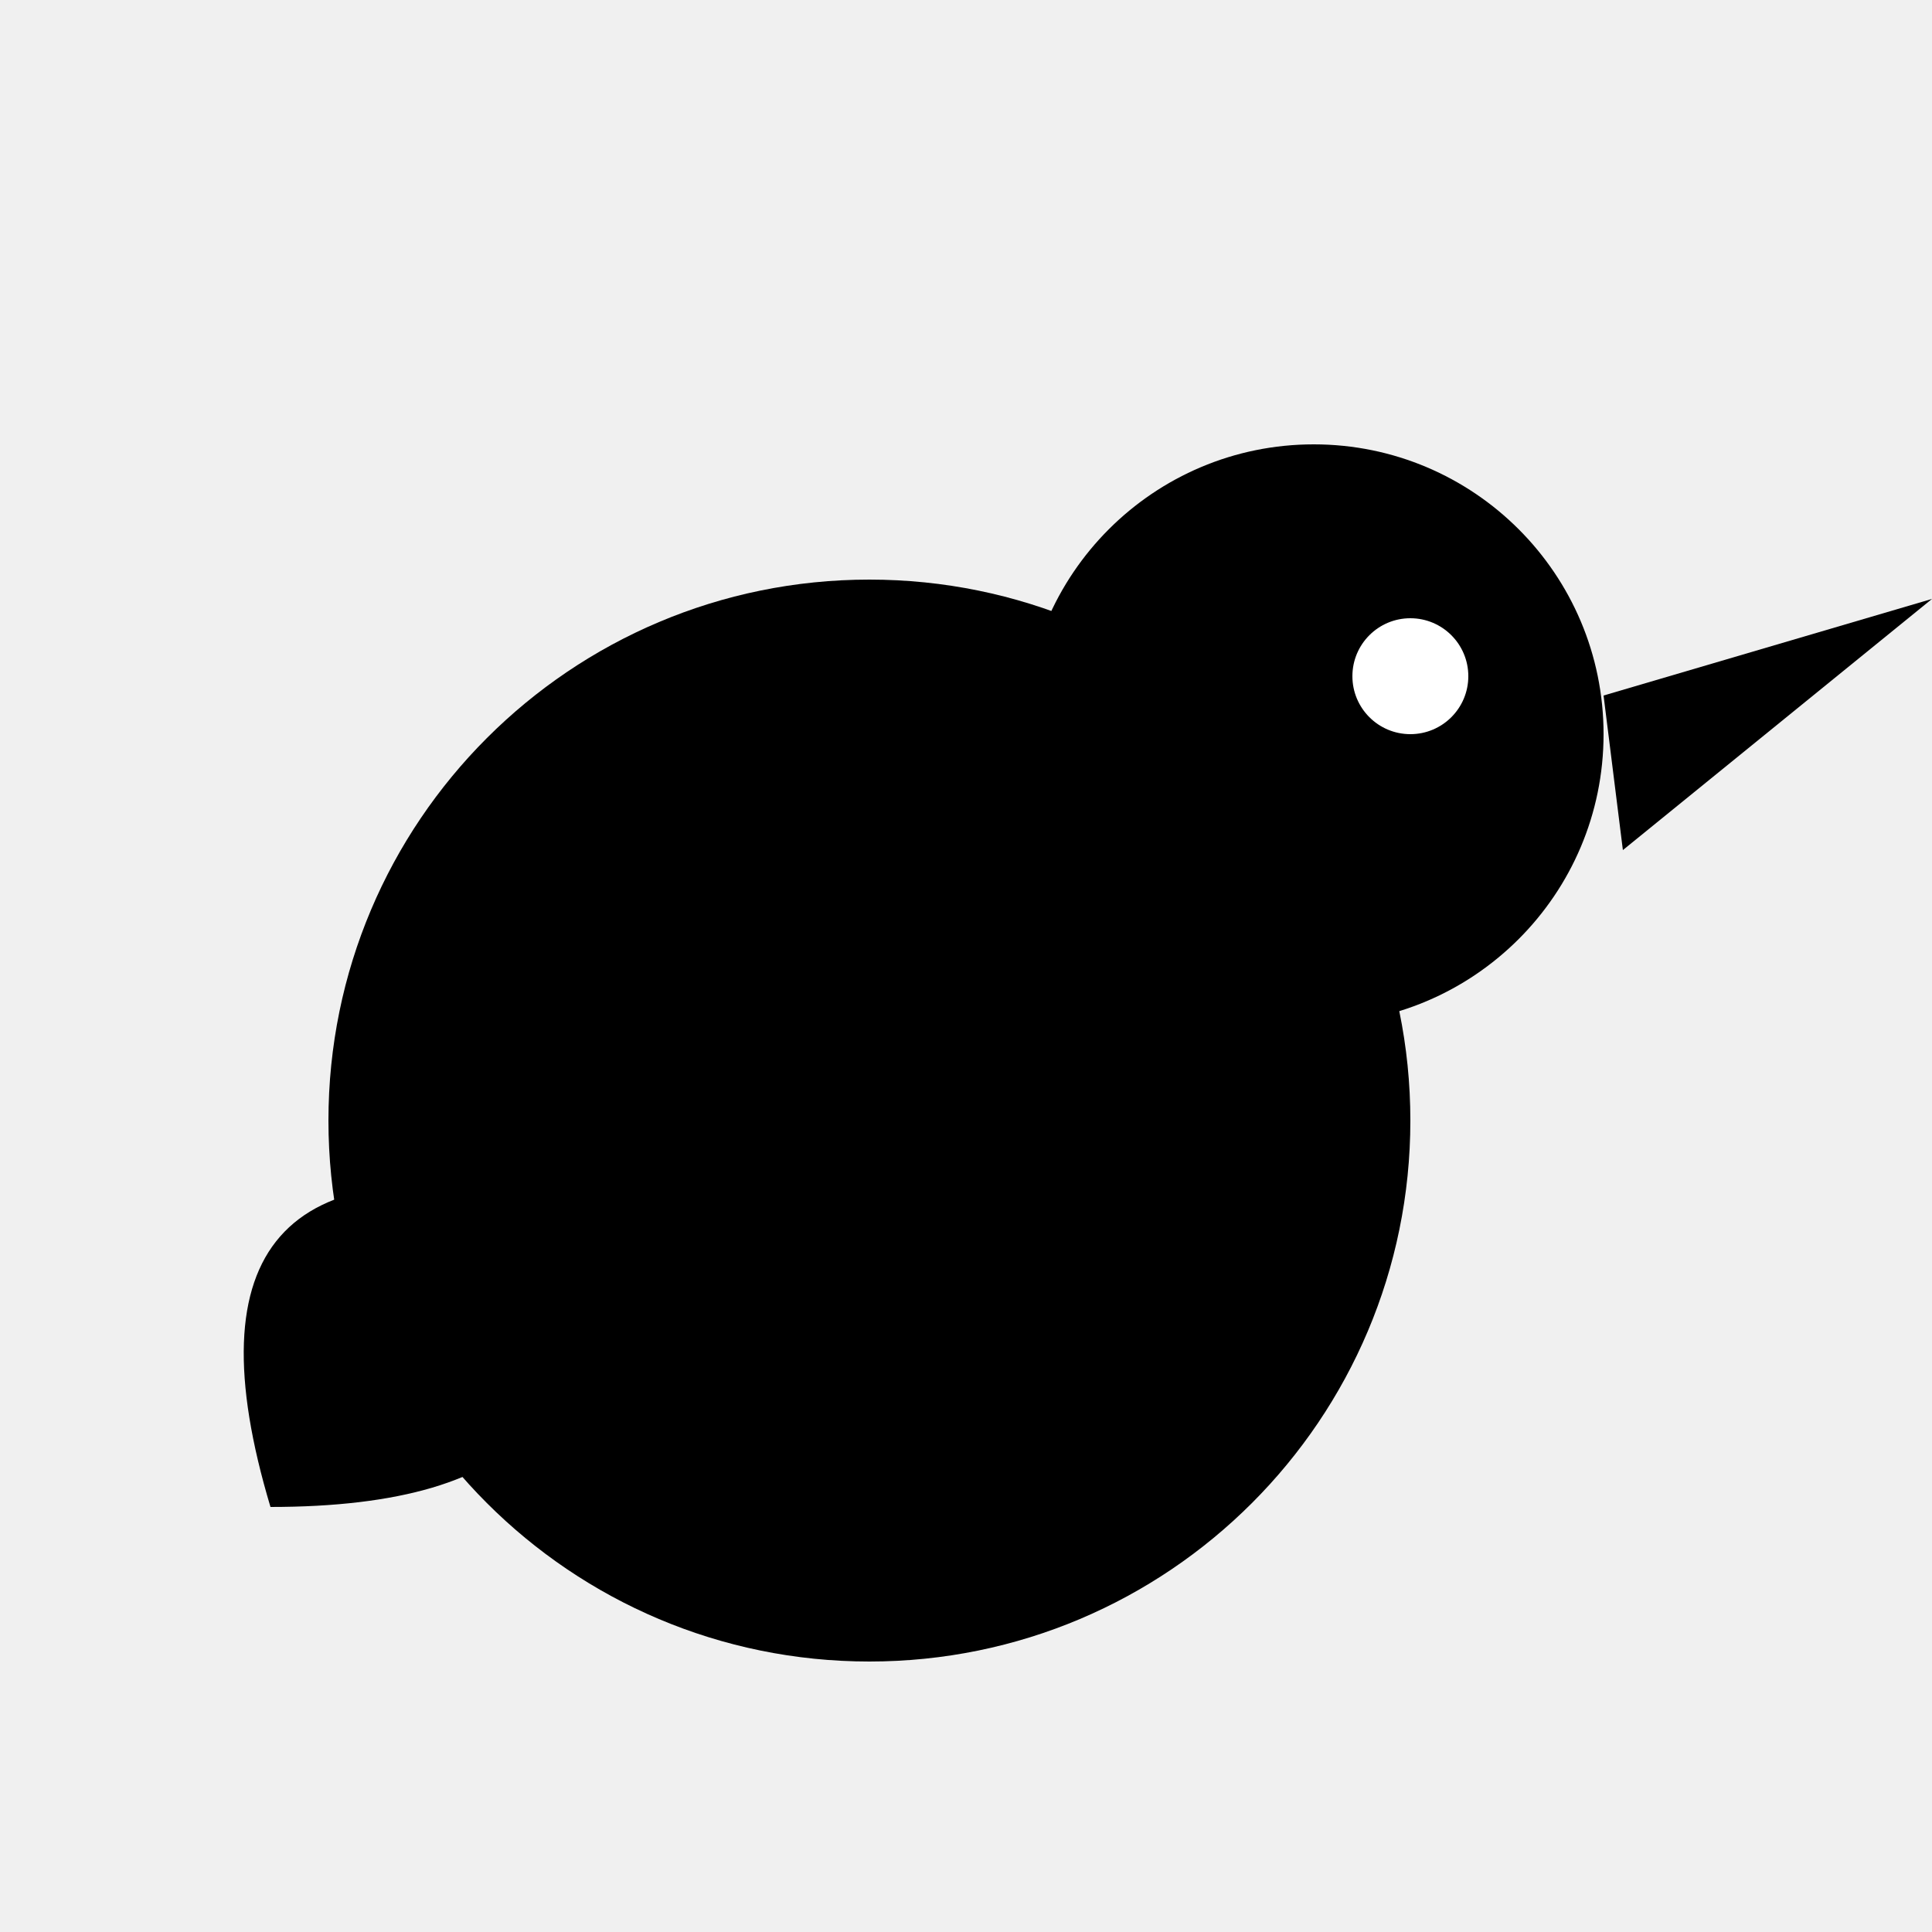
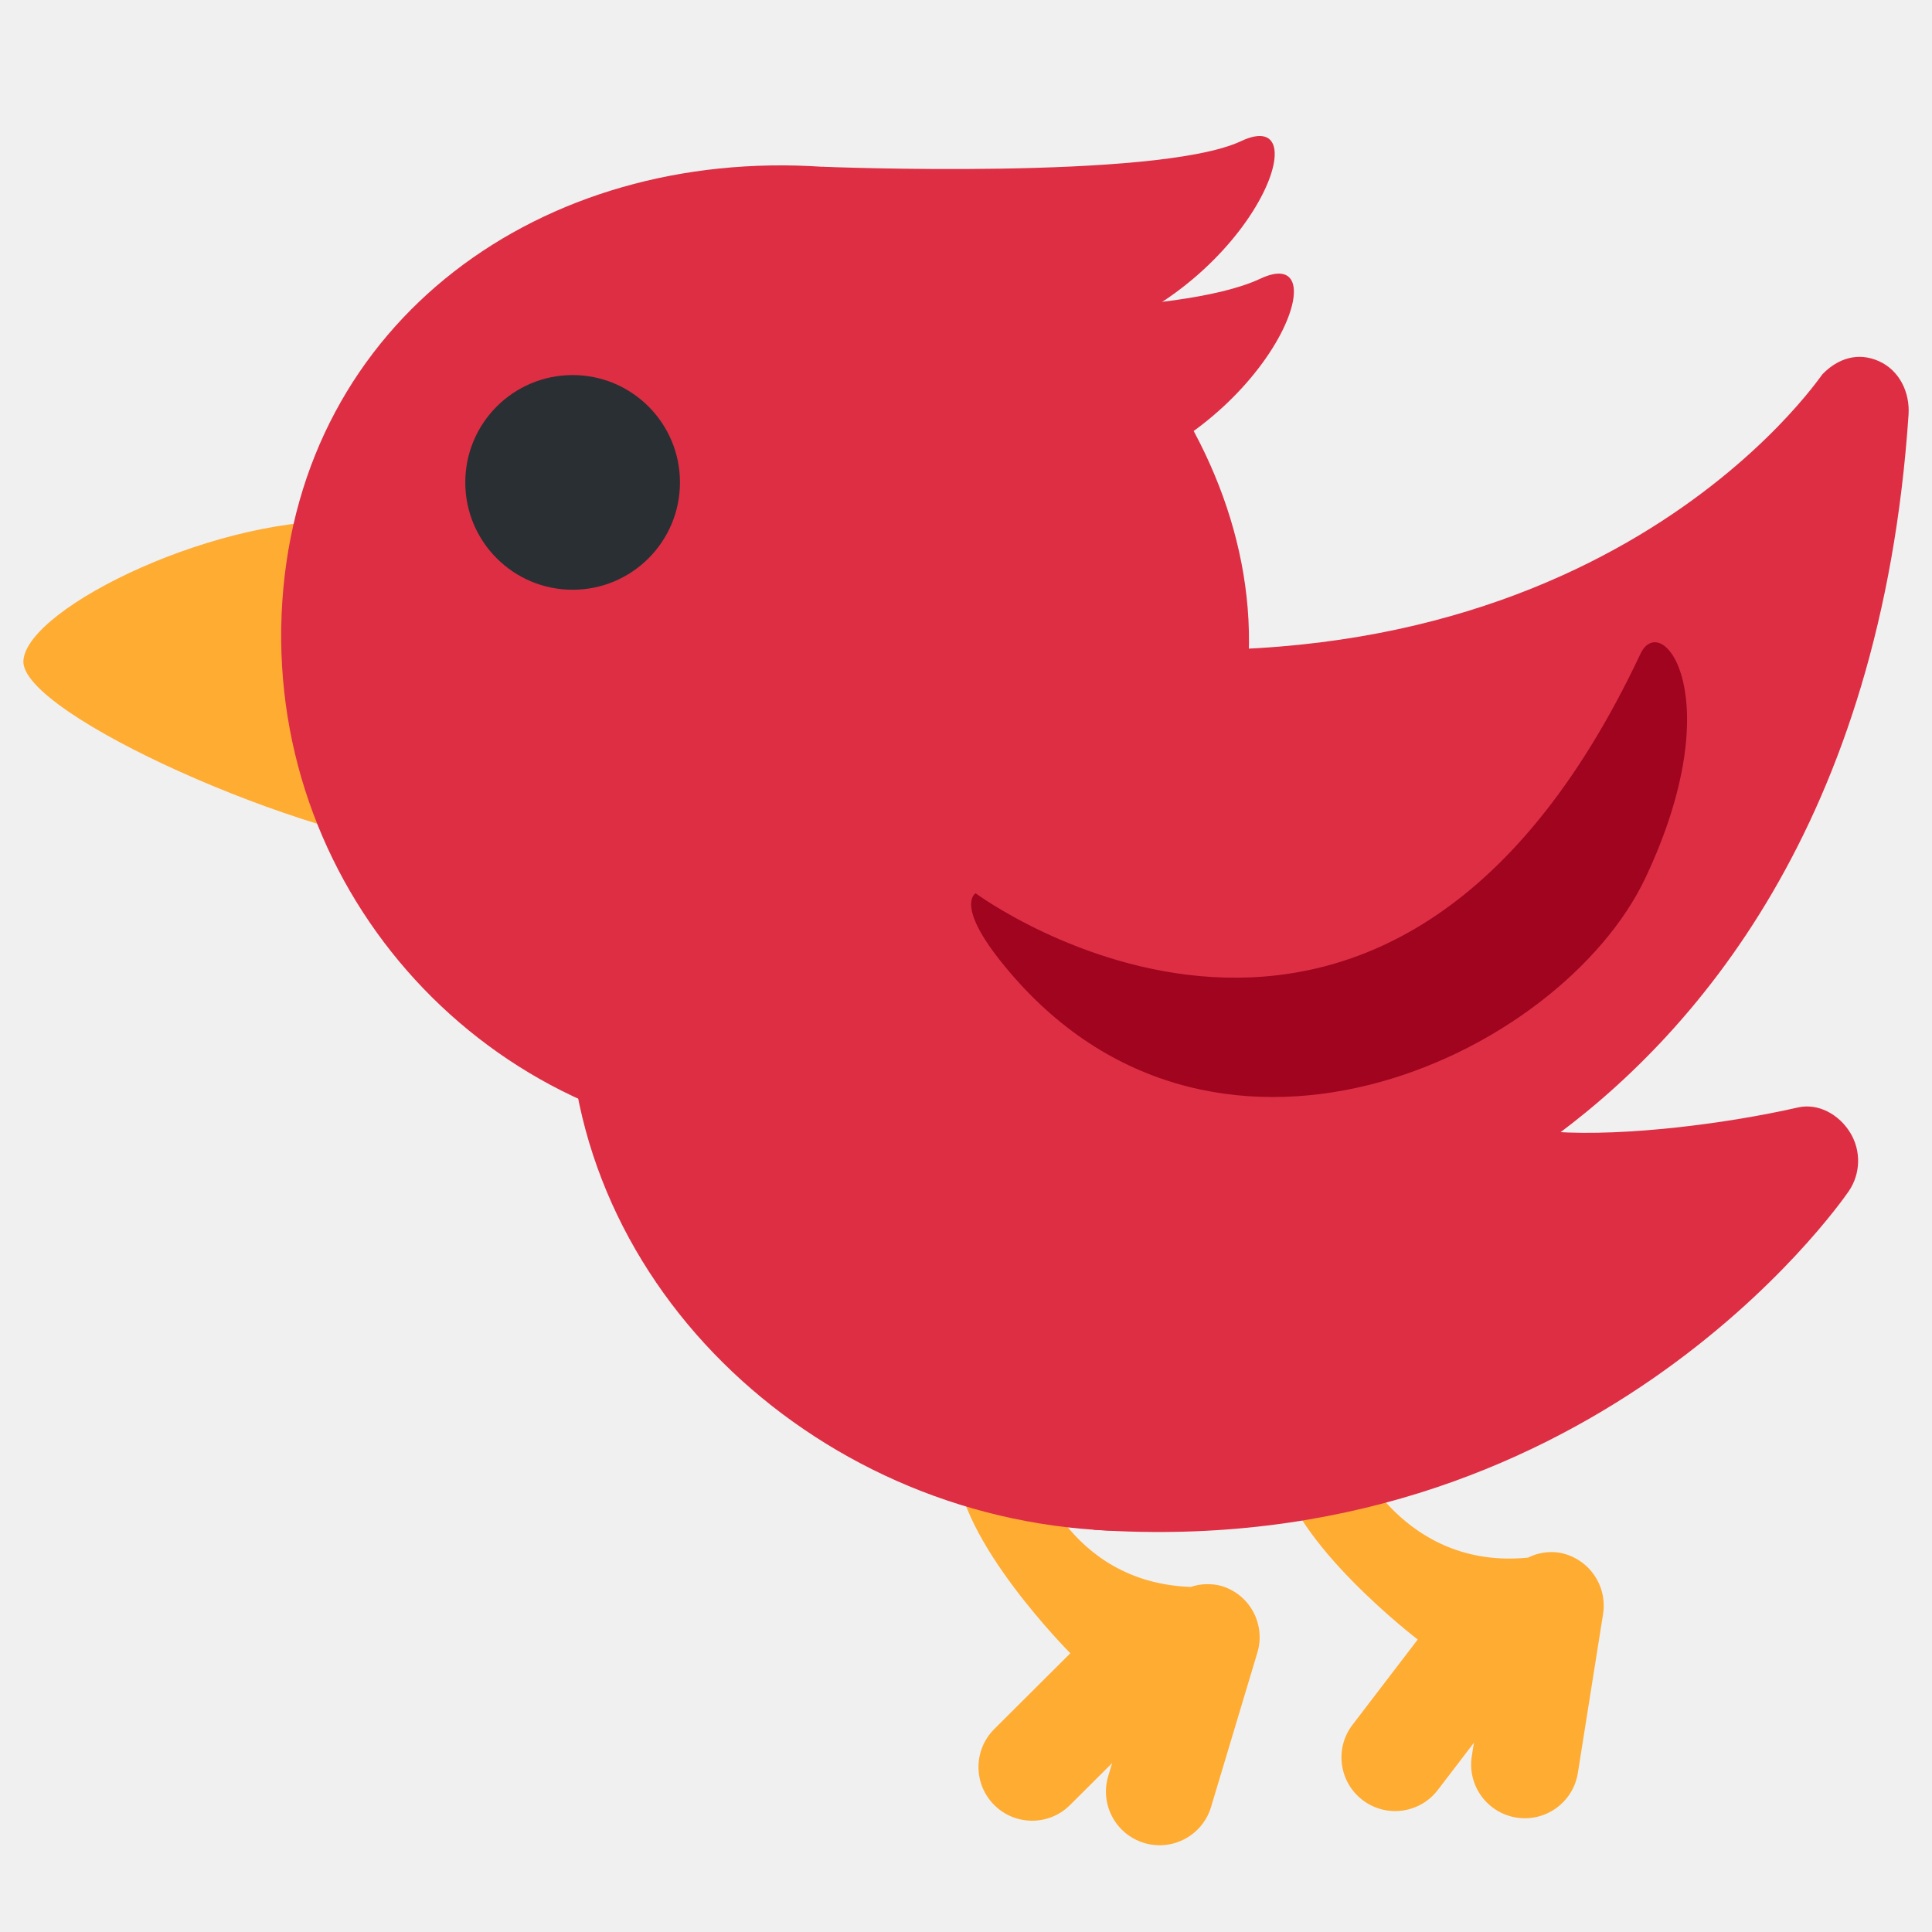
- <svg viewBox="0 0 100 100">
-   <circle cx="45" cy="58" r="28" fill="currentColor" />
-   <circle cx="68" cy="38" r="15" fill="currentColor" />
-   <polygon points="83,36 100,31 84,44" fill="currentColor" />
-   <circle cx="73" cy="35" r="3" fill="#fff" />
-   <path d="M28 62 Q8 58 14 78 Q34 78 28 62Z" fill="currentColor" />
+ <svg xmlns="http://www.w3.org/2000/svg" width="800px" height="800px" viewBox="0 0 36 36" aria-hidden="true" role="img" class="iconify iconify--twemoji" preserveAspectRatio="xMidYMid meet">
+   <path fill="#FFAC33" d="M8.916 12.88c-.111 1.652 1.768 3.126-.712 2.959c-2.48-.167-7.836-2.533-7.768-3.53s3.708-2.757 6.188-2.59c2.48.166 2.404 1.508 2.292 3.161zm20.122 16.049a.966.966 0 0 0-.564.095c-2.325.232-3.225-1.885-3.225-1.885c-.439-.336-.981-2.009-1.589-1.215l.187 1.402c.187 1.402 2.57 3.224 2.57 3.224l-1.215 1.589a1 1 0 1 0 1.589 1.215l.673-.88l-.039.249a1 1 0 1 0 1.976.314l.47-2.963a1.003 1.003 0 0 0-.833-1.145zm-6.278.623a.984.984 0 0 0-.572.018c-2.335-.082-2.944-2.3-2.944-2.3c-.39-.392-.703-2.123-1.412-1.417l-.003 1.414c-.003 1.414 2.115 3.539 2.115 3.539l-1.417 1.412a.999.999 0 1 0 1.411 1.417l.785-.782l-.073.242a1 1 0 0 0 1.916.576l.862-2.873a.996.996 0 0 0-.668-1.246z" />
+   <path fill="#DD2E44" d="M35.009 6.729c-.383-.17-.758-.057-1.05.244c-.054.056-4.225 6.306-14.532 4.944c-.34-.045 3.139 11.968 3.199 11.962c.124-.014 3.07-.368 6.14-2.553c2.818-2.005 6.284-5.991 6.797-13.598c.028-.418-.171-.828-.554-.999z" />
+   <path fill="#DD2E44" d="M34.477 21.108c-.204-.336-.59-.56-.979-.471c-1.293.295-3.197.543-4.53.453c-6.357-.428-9.361-4.129-9.392-4.16c-.275-.282.466 11.552.816 11.576c9.194.62 13.862-6.027 14.057-6.31c.222-.326.233-.751.028-1.088z" />
+   <path fill="#DD2E44" d="M24.586 19.016c-.371 5.51 1.316 9.861-4.194 9.489c-5.51-.371-10.145-4.92-9.774-10.431s14.34-4.568 13.968.942z" />
+   <path fill="#DD2E44" d="M23.257 12.412c-.353 5.235-3.922 9.257-9.156 8.904c-5.235-.353-9.193-4.882-8.84-10.117c.353-5.235 4.832-8.444 10.067-8.091c4.001.269 8.24 4.683 7.929 9.304z" />
+   <circle fill="#292F33" cx="10.67" cy="8.989" r="2" />
+   <path fill="#A0041E" d="M18.179 16.645s7.63 5.648 12.387-4.459c.396-.842 1.685.793.099 4.162s-8.175 6.44-12.04 1.536c-.815-1.035-.446-1.239-.446-1.239z" />
+   <path fill="#DD2E44" d="M15.327 3.107s6.246.254 7.798-.477s.136 2.932-3.262 3.789s-4.536-3.312-4.536-3.312z" />
+   <path fill="#DD2E44" d="M17.428 5.788s4.501.136 6.054-.594s.136 2.932-3.262 3.789c-3.399.857-2.792-3.195-2.792-3.195z" />
</svg>
